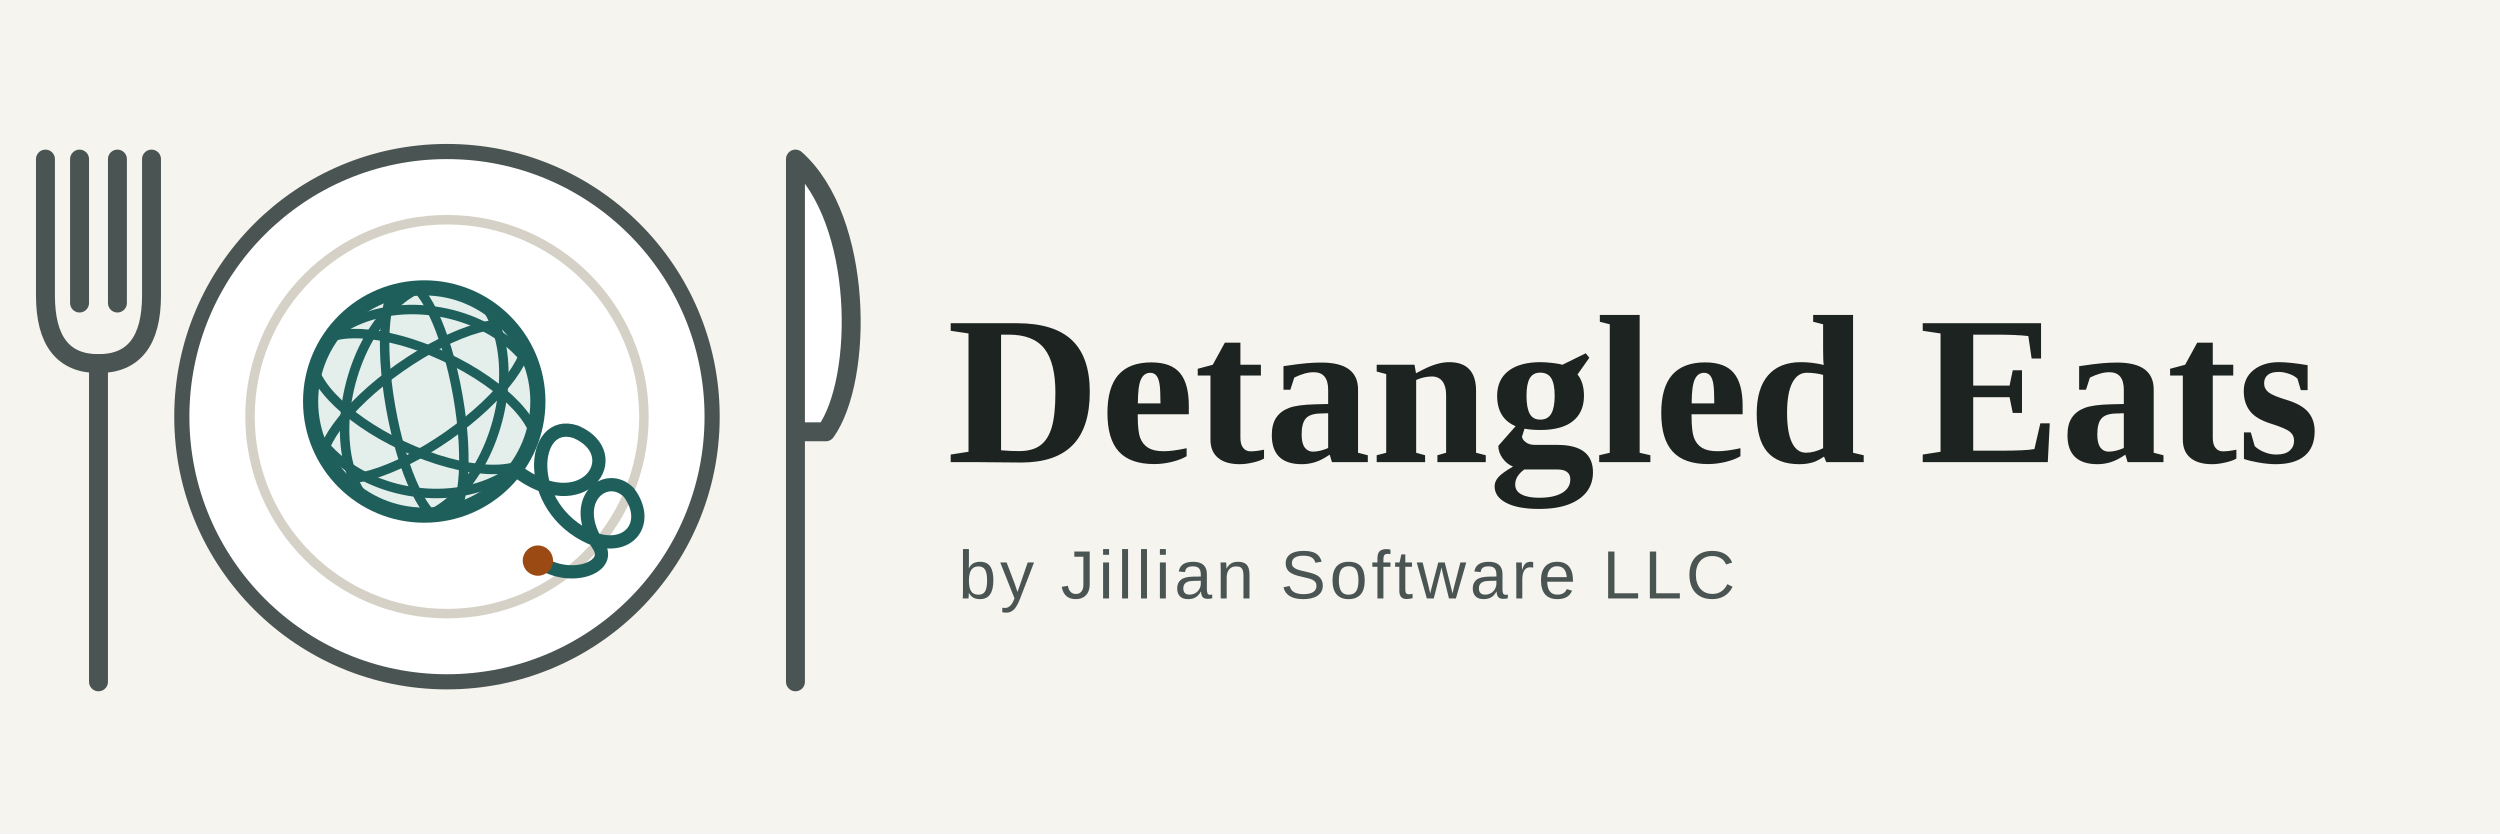
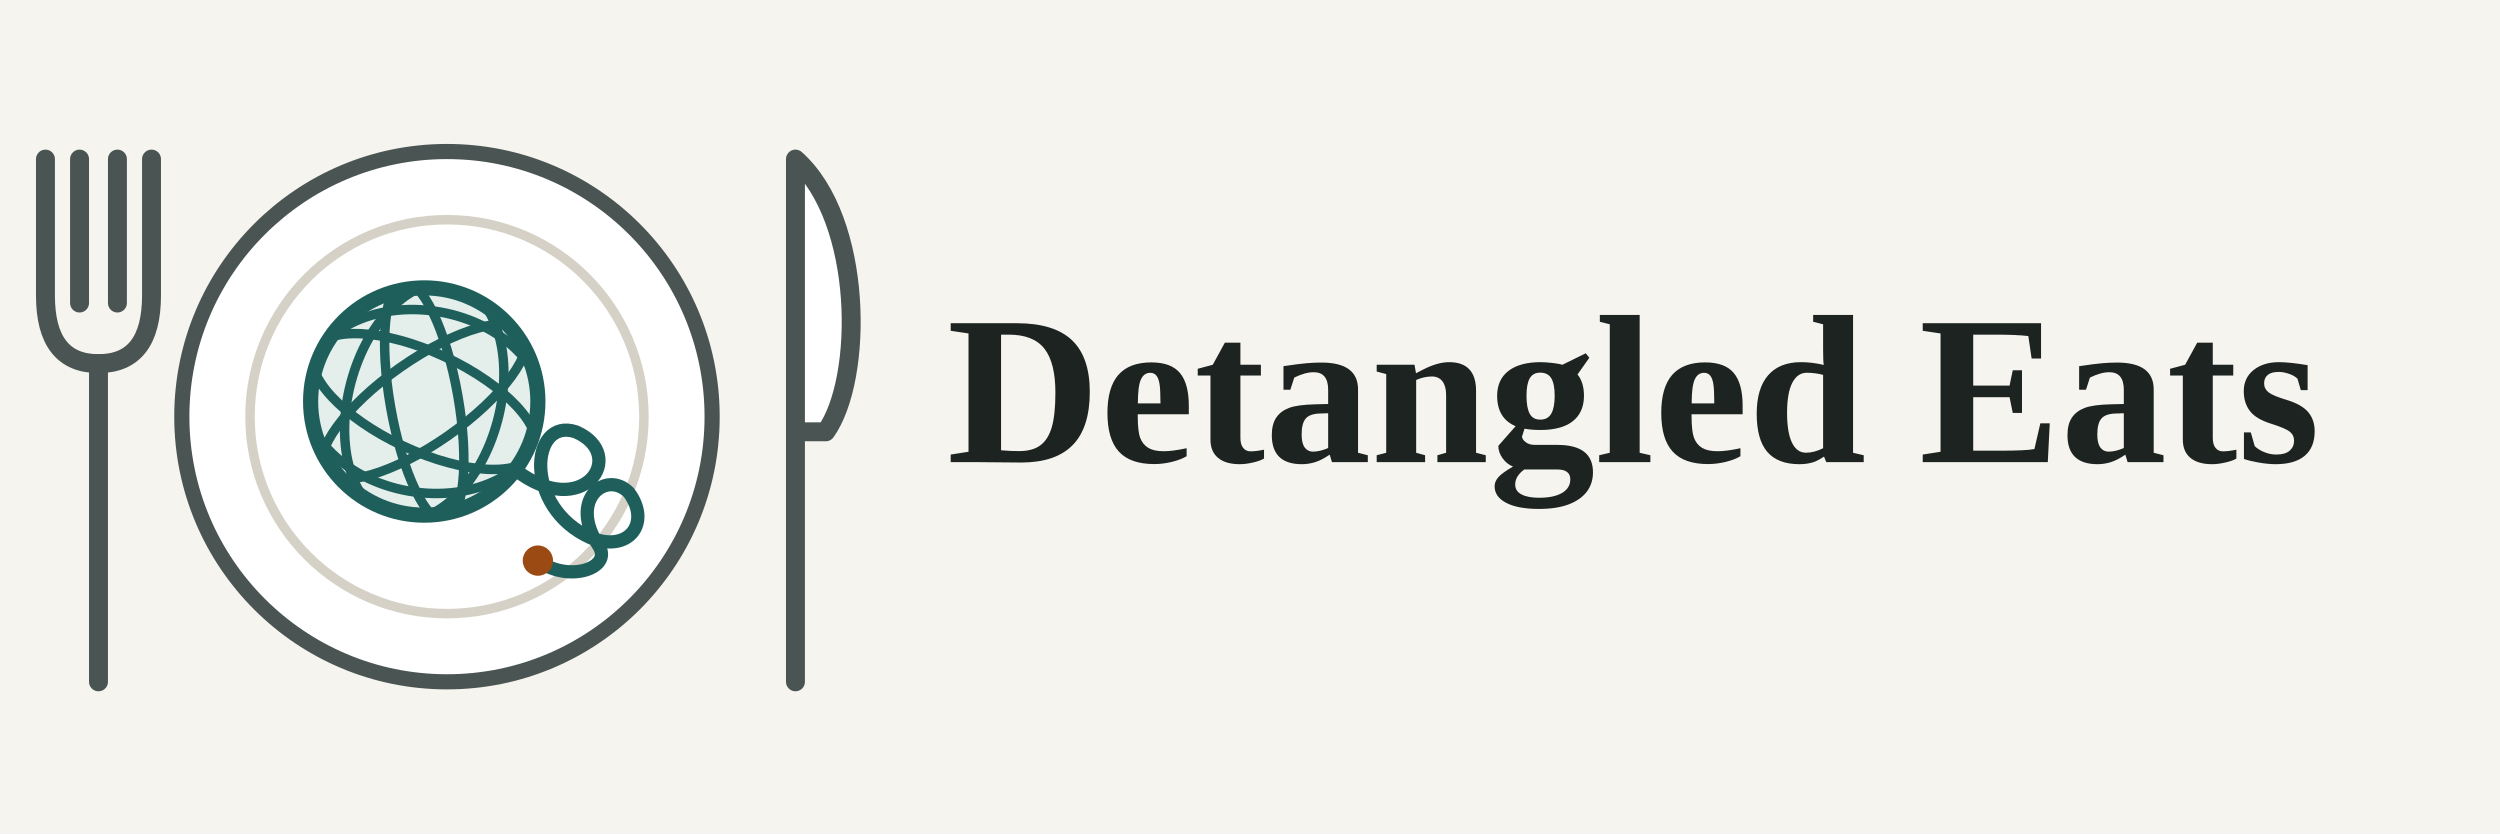
- <svg xmlns="http://www.w3.org/2000/svg" viewBox="0 0 660 220" width="660" height="220" role="img" aria-label="Detangled Eats, by Jillian Software LLC">
+ <svg xmlns="http://www.w3.org/2000/svg" viewBox="0 0 660 220" width="660" height="220" role="img" aria-label="Detangled Eats">
  <rect width="660" height="220" fill="#F6F4EF" />
  <g fill="none" stroke="#4A5553" stroke-width="5" stroke-linecap="round" stroke-linejoin="round">
    <path d="M12 42 V78 Q12 96 26 96 Q40 96 40 78 V42" />
    <path d="M21 42 V80" />
    <path d="M31 42 V80" />
    <path d="M26 96 V180" />
  </g>
  <circle cx="118" cy="110" r="70" fill="#FFFFFF" stroke="#4A5553" stroke-width="4" />
  <circle cx="118" cy="110" r="52" fill="none" stroke="#D5D1C6" stroke-width="2.5" />
  <defs>
    <clipPath id="ball">
      <circle cx="112" cy="106" r="30" />
    </clipPath>
  </defs>
  <circle cx="112" cy="106" r="30" fill="#E4EFEC" />
  <g clip-path="url(#ball)" fill="none" stroke="#1F5F5B" stroke-width="2.5">
    <ellipse cx="112" cy="106" rx="32" ry="11" transform="rotate(-35 112 106)" />
    <ellipse cx="112" cy="106" rx="32" ry="13" transform="rotate(25 112 106)" />
    <ellipse cx="112" cy="106" rx="32" ry="9" transform="rotate(80 112 106)" />
    <ellipse cx="112" cy="106" rx="32" ry="20" transform="rotate(-75 112 106)" />
    <ellipse cx="112" cy="106" rx="32" ry="24" transform="rotate(10 112 106)" />
  </g>
  <circle cx="112" cy="106" r="30" fill="none" stroke="#1F5F5B" stroke-width="4" />
  <g fill="none" stroke="#1F5F5B" stroke-width="3.5" stroke-linecap="round" stroke-linejoin="round">
    <path d="M136 124 C 154 138, 166 120, 152 114 C 140 110, 138 134, 156 142 C 166 146, 172 138, 166 130 C 160 124, 150 132, 158 144 C 162 150, 150 154, 142 148" />
  </g>
  <circle cx="142" cy="148" r="4" fill="#9A4A12" />
  <g fill="none" stroke="#4A5553" stroke-width="5" stroke-linecap="round" stroke-linejoin="round">
    <path d="M210 42 C 228 58, 228 100, 218 114 L210 114 Z" fill="#FFFFFF" />
    <path d="M210 114 V180" />
  </g>
  <text x="250" y="122" font-family="Georgia, 'Times New Roman', serif" font-size="56" font-weight="600" fill="#1C2321">Detangled Eats</text>
-   <text x="253" y="158" font-family="'Helvetica Neue', Arial, sans-serif" font-size="18" letter-spacing="1" fill="#4A5553">by Jillian Software LLC</text>
</svg>
